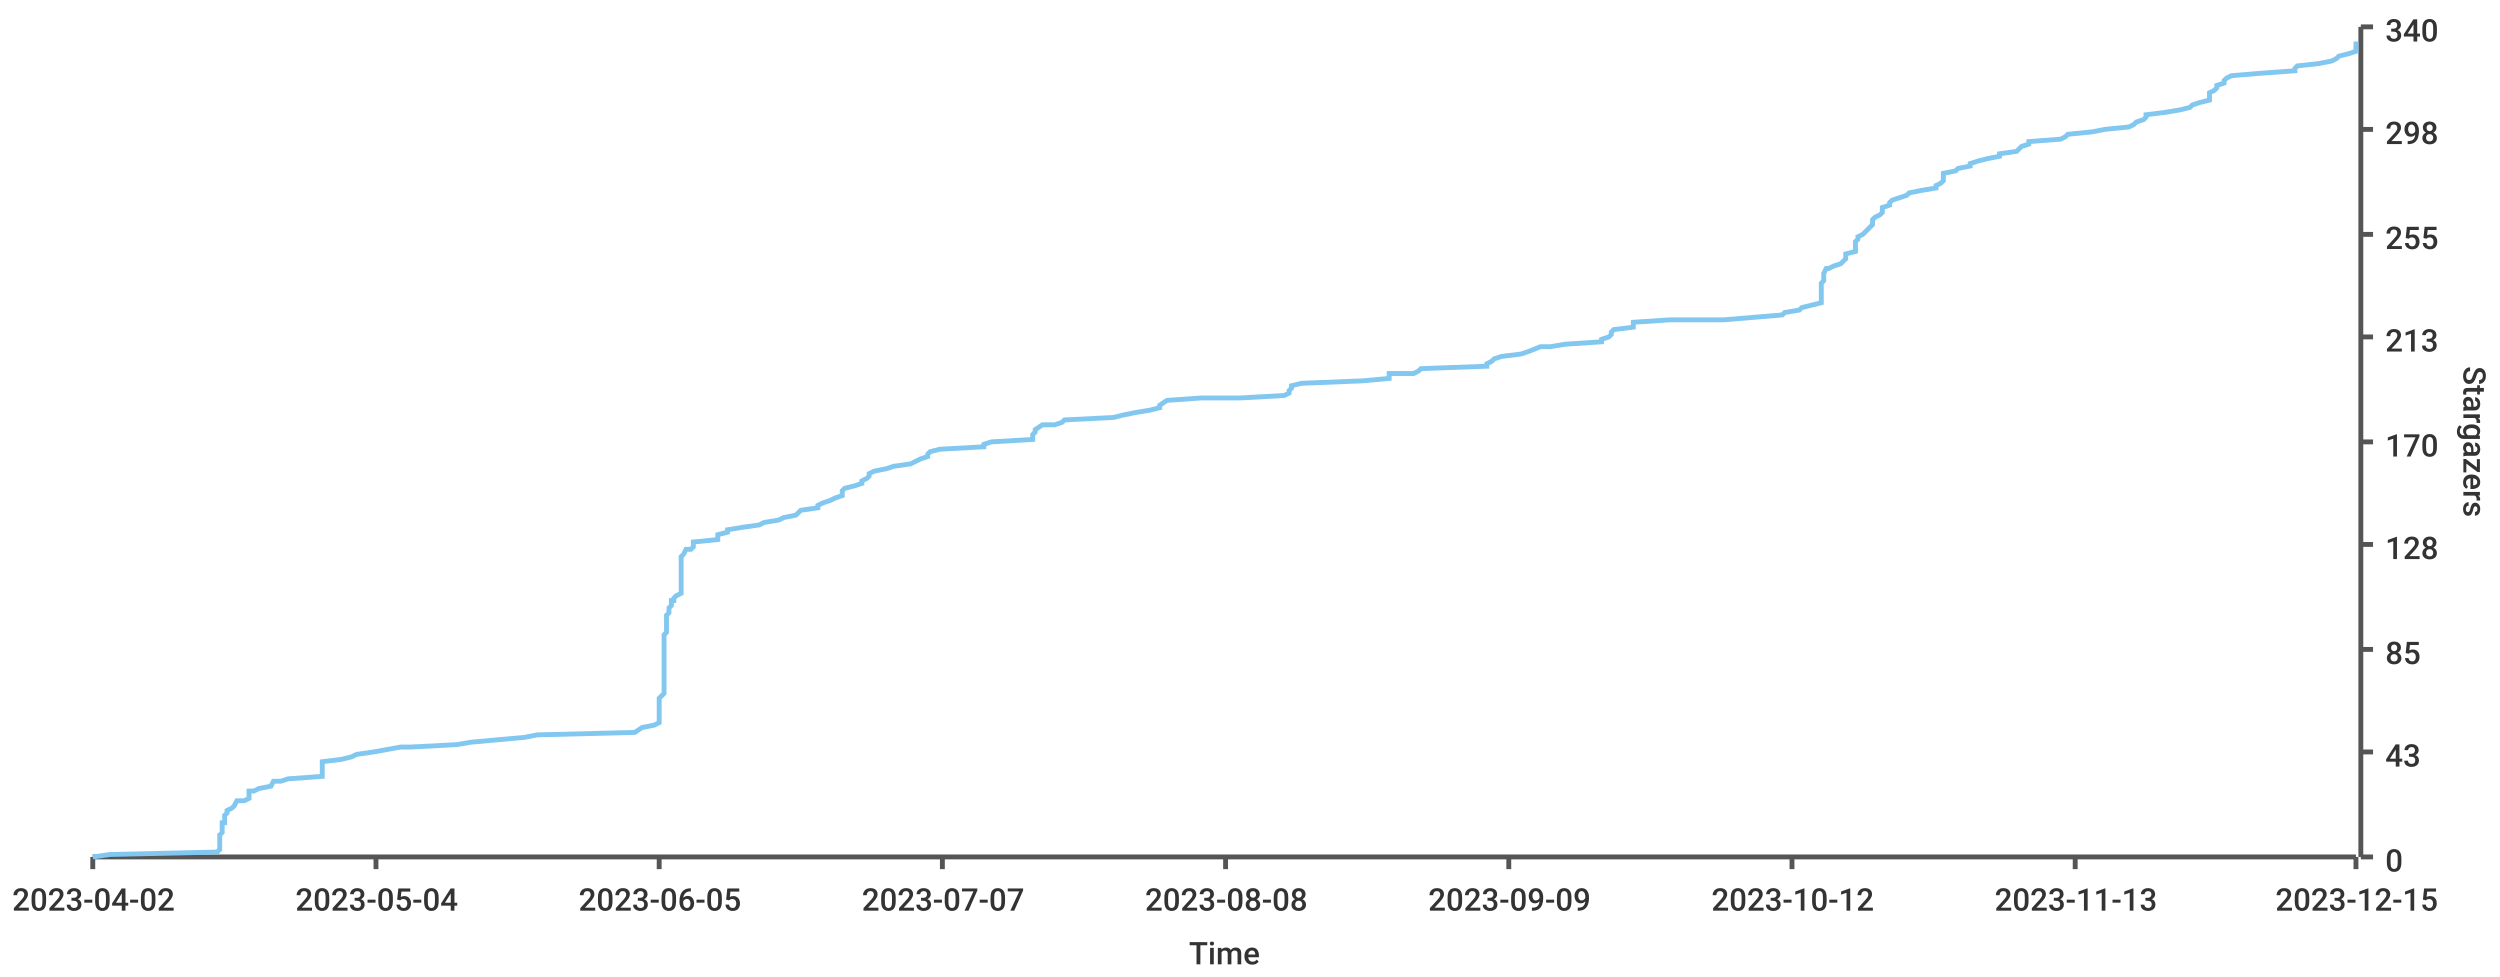
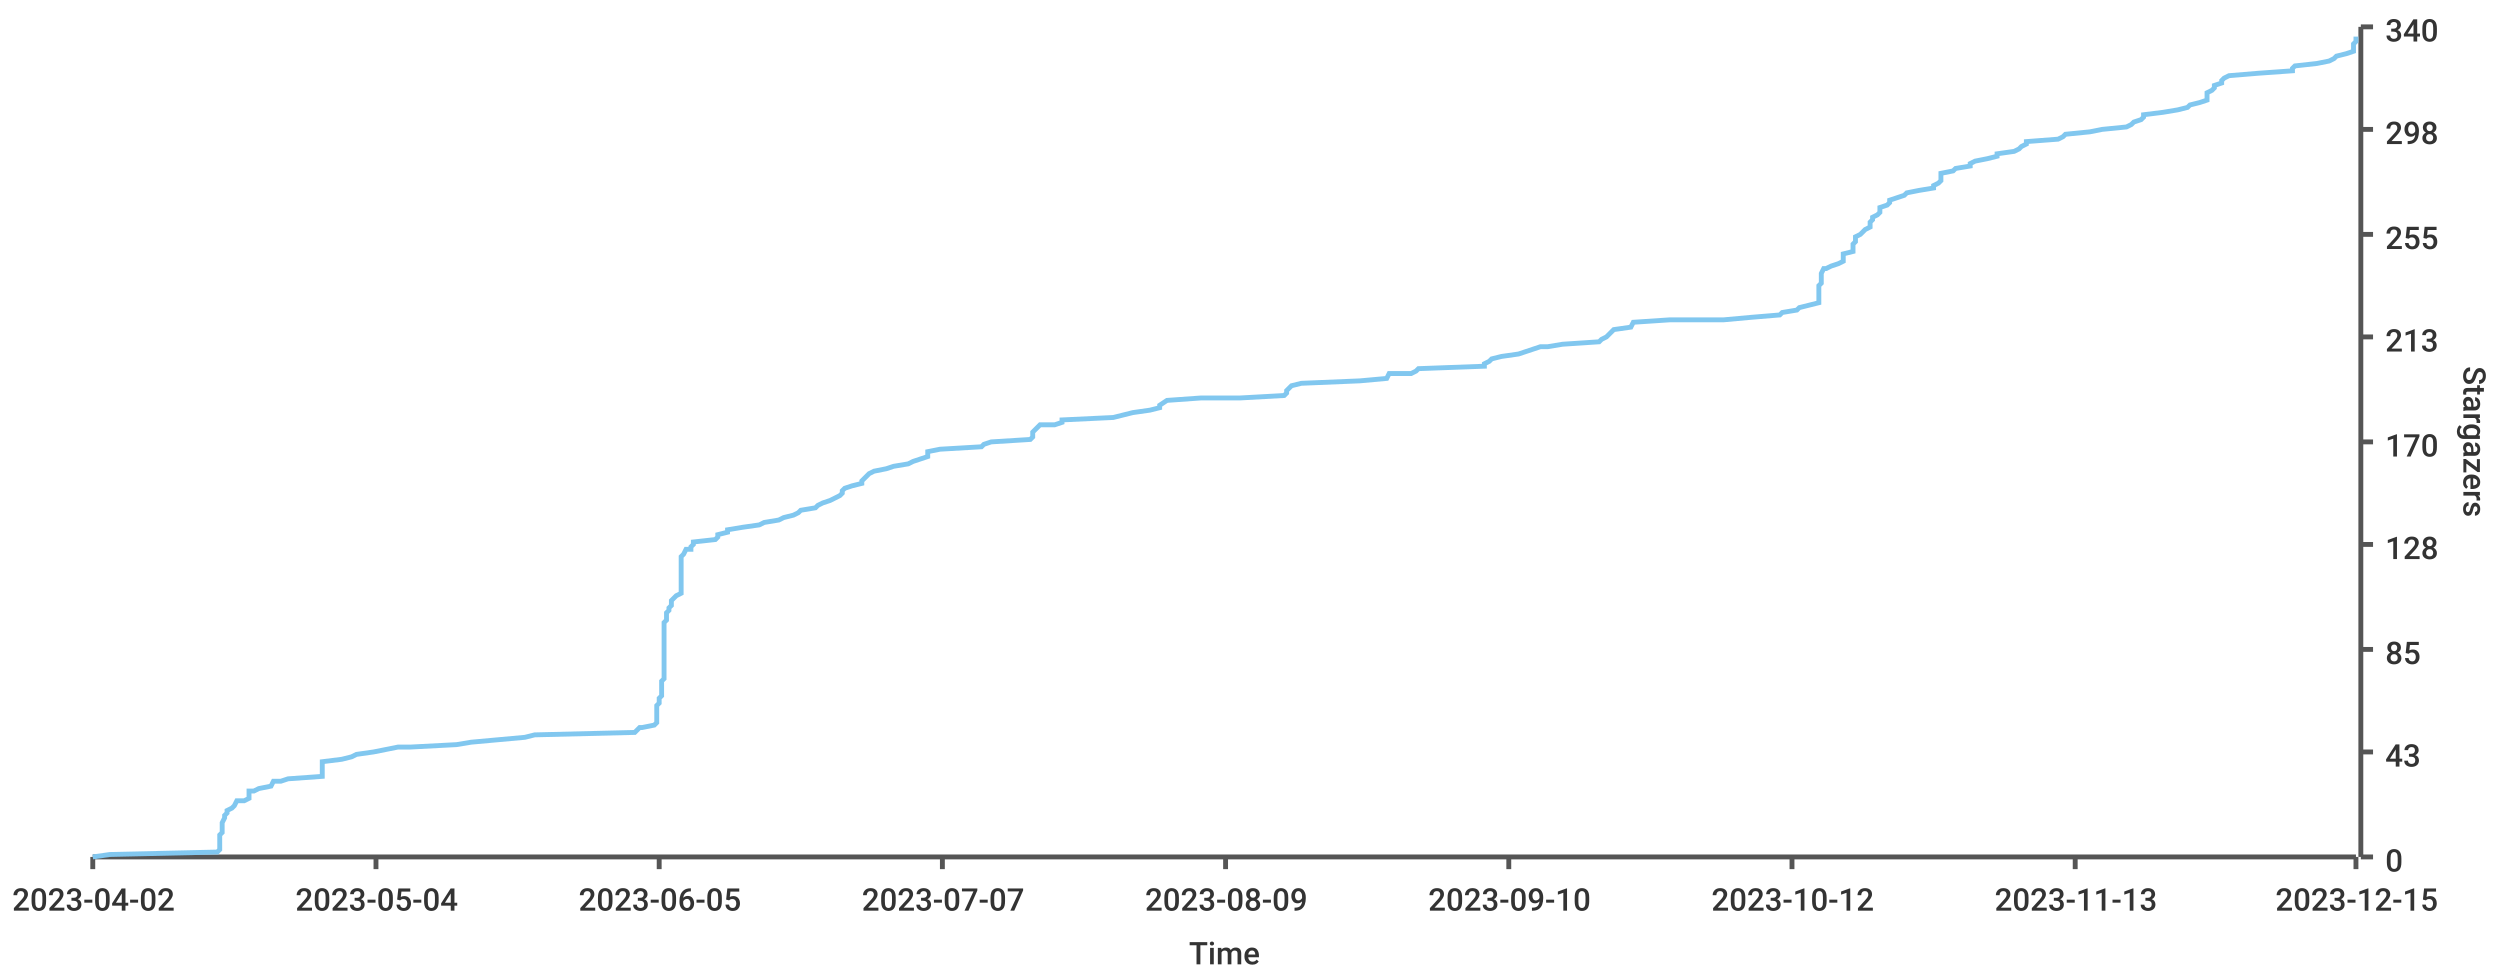
<svg xmlns="http://www.w3.org/2000/svg" width="1024" height="400">\n<path d="M 0 0 L 1024 0 L 1024 400 L 0 400 L 0 0" style="stroke-width:0;stroke:rgba(255,255,255,1.0);fill:rgba(255,255,255,1.0)" />
  <path d="M 38 11 L 965 11 L 965 351 L 38 351 L 38 11" style="stroke-width:0;stroke:rgba(255,255,255,1.0);fill:rgba(255,255,255,1.0)" />
  <path d="M 38 351 L 965 351" style="stroke-width:2;stroke:rgba(85,85,85,1.0);fill:none" />
  <path d="M 38 351 L 38 356" style="stroke-width:2;stroke:rgba(85,85,85,1.0);fill:none" />
  <text x="5" y="373" style="stroke-width:0;stroke:none;fill:rgba(51,51,51,1.0);font-size:12.8px;font-family:'Roboto Medium',sans-serif">2023-04-02</text>
  <path d="M 154 351 L 154 356" style="stroke-width:2;stroke:rgba(85,85,85,1.0);fill:none" />
  <text x="121" y="373" style="stroke-width:0;stroke:none;fill:rgba(51,51,51,1.0);font-size:12.8px;font-family:'Roboto Medium',sans-serif">2023-05-04</text>
  <path d="M 270 351 L 270 356" style="stroke-width:2;stroke:rgba(85,85,85,1.0);fill:none" />
  <text x="237" y="373" style="stroke-width:0;stroke:none;fill:rgba(51,51,51,1.0);font-size:12.8px;font-family:'Roboto Medium',sans-serif">2023-06-05</text>
  <path d="M 386 351 L 386 356" style="stroke-width:2;stroke:rgba(85,85,85,1.0);fill:none" />
  <text x="353" y="373" style="stroke-width:0;stroke:none;fill:rgba(51,51,51,1.0);font-size:12.8px;font-family:'Roboto Medium',sans-serif">2023-07-07</text>
  <path d="M 502 351 L 502 356" style="stroke-width:2;stroke:rgba(85,85,85,1.0);fill:none" />
-   <text x="469" y="373" style="stroke-width:0;stroke:none;fill:rgba(51,51,51,1.0);font-size:12.8px;font-family:'Roboto Medium',sans-serif">2023-08-08</text>
+   <text x="469" y="373" style="stroke-width:0;stroke:none;fill:rgba(51,51,51,1.0);font-size:12.8px;font-family:'Roboto Medium',sans-serif">2023-08-09</text>
  <path d="M 618 351 L 618 356" style="stroke-width:2;stroke:rgba(85,85,85,1.0);fill:none" />
-   <text x="585" y="373" style="stroke-width:0;stroke:none;fill:rgba(51,51,51,1.0);font-size:12.8px;font-family:'Roboto Medium',sans-serif">2023-09-09</text>
+   <text x="585" y="373" style="stroke-width:0;stroke:none;fill:rgba(51,51,51,1.0);font-size:12.8px;font-family:'Roboto Medium',sans-serif">2023-09-10</text>
  <path d="M 734 351 L 734 356" style="stroke-width:2;stroke:rgba(85,85,85,1.0);fill:none" />
  <text x="701" y="373" style="stroke-width:0;stroke:none;fill:rgba(51,51,51,1.0);font-size:12.8px;font-family:'Roboto Medium',sans-serif">2023-10-12</text>
  <path d="M 850 351 L 850 356" style="stroke-width:2;stroke:rgba(85,85,85,1.0);fill:none" />
  <text x="817" y="373" style="stroke-width:0;stroke:none;fill:rgba(51,51,51,1.0);font-size:12.8px;font-family:'Roboto Medium',sans-serif">2023-11-13</text>
  <path d="M 965 351 L 965 356" style="stroke-width:2;stroke:rgba(85,85,85,1.0);fill:none" />
  <text x="932" y="373" style="stroke-width:0;stroke:none;fill:rgba(51,51,51,1.0);font-size:12.8px;font-family:'Roboto Medium',sans-serif">2023-12-15</text>
  <text x="487" y="395" style="stroke-width:0;stroke:none;fill:rgba(51,51,51,1.0);font-size:12.8px;font-family:'Roboto Medium',sans-serif">Time</text>
  <path d="M 967 351 L 967 11" style="stroke-width:2;stroke:rgba(85,85,85,1.0);fill:none" />
  <path d="M 967 351 L 972 351" style="stroke-width:2;stroke:rgba(85,85,85,1.0);fill:none" />
  <text x="977" y="357" style="stroke-width:0;stroke:none;fill:rgba(51,51,51,1.0);font-size:12.8px;font-family:'Roboto Medium',sans-serif">0</text>
  <path d="M 967 308 L 972 308" style="stroke-width:2;stroke:rgba(85,85,85,1.0);fill:none" />
  <text x="977" y="314" style="stroke-width:0;stroke:none;fill:rgba(51,51,51,1.0);font-size:12.8px;font-family:'Roboto Medium',sans-serif">43</text>
  <path d="M 967 266 L 972 266" style="stroke-width:2;stroke:rgba(85,85,85,1.0);fill:none" />
  <text x="977" y="272" style="stroke-width:0;stroke:none;fill:rgba(51,51,51,1.0);font-size:12.8px;font-family:'Roboto Medium',sans-serif">85</text>
  <path d="M 967 223 L 972 223" style="stroke-width:2;stroke:rgba(85,85,85,1.0);fill:none" />
  <text x="977" y="229" style="stroke-width:0;stroke:none;fill:rgba(51,51,51,1.0);font-size:12.8px;font-family:'Roboto Medium',sans-serif">128</text>
  <path d="M 967 181 L 972 181" style="stroke-width:2;stroke:rgba(85,85,85,1.0);fill:none" />
  <text x="977" y="187" style="stroke-width:0;stroke:none;fill:rgba(51,51,51,1.0);font-size:12.8px;font-family:'Roboto Medium',sans-serif">170</text>
  <path d="M 967 138 L 972 138" style="stroke-width:2;stroke:rgba(85,85,85,1.0);fill:none" />
  <text x="977" y="144" style="stroke-width:0;stroke:none;fill:rgba(51,51,51,1.0);font-size:12.8px;font-family:'Roboto Medium',sans-serif">213</text>
  <path d="M 967 96 L 972 96" style="stroke-width:2;stroke:rgba(85,85,85,1.0);fill:none" />
  <text x="977" y="102" style="stroke-width:0;stroke:none;fill:rgba(51,51,51,1.0);font-size:12.8px;font-family:'Roboto Medium',sans-serif">255</text>
  <path d="M 967 53 L 972 53" style="stroke-width:2;stroke:rgba(85,85,85,1.0);fill:none" />
  <text x="977" y="59" style="stroke-width:0;stroke:none;fill:rgba(51,51,51,1.0);font-size:12.8px;font-family:'Roboto Medium',sans-serif">298</text>
  <path d="M 967 11 L 972 11" style="stroke-width:2;stroke:rgba(85,85,85,1.0);fill:none" />
  <text x="977" y="17" style="stroke-width:0;stroke:none;fill:rgba(51,51,51,1.0);font-size:12.8px;font-family:'Roboto Medium',sans-serif">340</text>
  <text x="1009" y="150" style="stroke-width:0;stroke:none;fill:rgba(51,51,51,1.0);font-size:12.8px;font-family:'Roboto Medium',sans-serif" transform="rotate(90.00,1009,150)">Stargazers</text>
-   <path d="M 38 351 L 45 350 L 89 349 L 90 348 L 90 347 L 90 346 L 90 345 L 90 344 L 90 343 L 90 342 L 91 341 L 91 339 L 91 339 L 91 337 L 92 337 L 92 335 L 92 335 L 92 334 L 93 333 L 93 332 L 95 331 L 96 330 L 97 328 L 100 328 L 102 327 L 102 326 L 102 324 L 104 324 L 106 323 L 111 322 L 112 320 L 115 320 L 118 319 L 132 318 L 132 317 L 132 316 L 132 315 L 132 314 L 132 313 L 132 312 L 140 311 L 144 310 L 146 309 L 153 308 L 164 306 L 168 306 L 187 305 L 193 304 L 204 303 L 215 302 L 220 301 L 260 300 L 263 298 L 263 298 L 268 297 L 270 296 L 270 295 L 270 294 L 270 293 L 270 292 L 270 290 L 270 290 L 270 289 L 270 288 L 270 287 L 270 286 L 271 285 L 272 284 L 272 283 L 272 282 L 272 281 L 272 280 L 272 279 L 272 278 L 272 277 L 272 276 L 272 275 L 272 274 L 272 273 L 272 272 L 272 271 L 272 270 L 272 269 L 272 268 L 272 267 L 272 266 L 272 265 L 272 264 L 272 262 L 272 262 L 272 261 L 272 260 L 273 259 L 273 257 L 273 257 L 273 256 L 273 255 L 273 254 L 273 253 L 273 252 L 274 251 L 274 250 L 274 249 L 275 248 L 275 246 L 276 246 L 276 245 L 277 244 L 279 243 L 279 241 L 279 241 L 279 240 L 279 239 L 279 238 L 279 237 L 279 236 L 279 235 L 279 234 L 279 233 L 279 232 L 279 230 L 279 230 L 279 229 L 279 228 L 280 227 L 281 225 L 283 225 L 284 224 L 284 223 L 284 222 L 294 221 L 294 220 L 294 219 L 298 218 L 298 217 L 304 216 L 311 215 L 313 214 L 319 213 L 321 212 L 326 211 L 327 210 L 328 209 L 335 208 L 335 207 L 337 206 L 340 205 L 342 204 L 345 203 L 345 202 L 345 201 L 346 200 L 350 199 L 353 198 L 353 197 L 355 196 L 356 195 L 356 194 L 358 193 L 363 192 L 366 191 L 373 190 L 375 189 L 377 188 L 380 187 L 380 186 L 381 185 L 385 184 L 403 183 L 403 182 L 406 181 L 423 180 L 423 179 L 423 178 L 424 177 L 424 176 L 427 174 L 432 174 L 435 173 L 436 172 L 456 171 L 460 170 L 465 169 L 471 168 L 475 167 L 475 166 L 478 164 L 492 163 L 508 163 L 526 162 L 528 161 L 528 160 L 529 159 L 529 158 L 533 157 L 558 156 L 569 155 L 569 153 L 579 153 L 581 152 L 582 151 L 609 150 L 609 149 L 611 148 L 612 147 L 615 146 L 623 145 L 626 144 L 631 142 L 635 142 L 641 141 L 656 140 L 656 139 L 659 138 L 660 137 L 660 136 L 661 135 L 669 134 L 669 132 L 684 131 L 706 131 L 718 130 L 730 129 L 731 128 L 737 127 L 738 126 L 742 125 L 746 124 L 746 123 L 746 121 L 746 121 L 746 120 L 746 119 L 746 118 L 746 117 L 746 116 L 747 115 L 747 114 L 747 113 L 747 112 L 748 110 L 749 110 L 751 109 L 754 108 L 755 107 L 756 106 L 756 105 L 756 104 L 760 103 L 760 102 L 760 100 L 760 100 L 760 99 L 761 98 L 761 97 L 763 96 L 764 95 L 765 94 L 766 93 L 767 92 L 767 91 L 767 90 L 768 89 L 770 88 L 771 87 L 771 86 L 771 85 L 774 84 L 774 83 L 775 82 L 778 81 L 781 80 L 782 79 L 787 78 L 793 77 L 793 76 L 795 75 L 796 74 L 796 73 L 796 72 L 796 71 L 801 70 L 802 69 L 807 68 L 807 67 L 810 66 L 814 65 L 819 64 L 819 63 L 826 62 L 827 61 L 828 60 L 831 59 L 831 58 L 844 57 L 846 56 L 847 55 L 857 54 L 862 53 L 872 52 L 874 51 L 875 50 L 878 49 L 879 48 L 879 47 L 887 46 L 893 45 L 897 44 L 898 43 L 901 42 L 905 41 L 905 40 L 905 39 L 905 38 L 907 37 L 908 36 L 908 35 L 911 34 L 911 33 L 912 32 L 914 31 L 926 30 L 940 29 L 940 28 L 941 27 L 950 26 L 955 25 L 957 24 L 958 23 L 962 22 L 965 21 L 965 20 L 965 19 L 965 18 L 965 17" style="stroke-width:2;stroke:rgba(129,199,239,1.0);fill:none" />
+   <path d="M 38 351 L 45 350 L 89 349 L 90 348 L 90 347 L 90 346 L 90 345 L 90 344 L 90 343 L 90 342 L 91 341 L 91 339 L 91 339 L 91 337 L 91 337 L 92 335 L 92 335 L 92 334 L 93 333 L 93 332 L 95 331 L 96 330 L 97 328 L 100 328 L 102 327 L 102 326 L 102 324 L 104 324 L 106 323 L 111 322 L 112 320 L 115 320 L 118 319 L 132 318 L 132 317 L 132 316 L 132 315 L 132 314 L 132 313 L 132 312 L 140 311 L 144 310 L 146 309 L 153 308 L 163 306 L 168 306 L 187 305 L 193 304 L 204 303 L 215 302 L 219 301 L 260 300 L 262 298 L 263 298 L 268 297 L 269 296 L 269 295 L 269 294 L 269 293 L 269 292 L 269 290 L 269 290 L 269 289 L 270 288 L 270 287 L 270 286 L 271 285 L 271 284 L 271 283 L 271 282 L 271 281 L 271 280 L 271 279 L 272 278 L 272 277 L 272 276 L 272 275 L 272 274 L 272 273 L 272 272 L 272 271 L 272 270 L 272 269 L 272 268 L 272 267 L 272 266 L 272 265 L 272 264 L 272 262 L 272 262 L 272 261 L 272 260 L 272 259 L 272 257 L 272 257 L 272 256 L 272 255 L 273 254 L 273 253 L 273 252 L 273 251 L 274 250 L 274 249 L 275 248 L 275 246 L 275 246 L 276 245 L 277 244 L 279 243 L 279 241 L 279 241 L 279 240 L 279 239 L 279 238 L 279 237 L 279 236 L 279 235 L 279 234 L 279 233 L 279 232 L 279 230 L 279 230 L 279 229 L 279 228 L 280 227 L 281 225 L 283 225 L 283 224 L 284 223 L 284 222 L 293 221 L 294 220 L 294 219 L 298 218 L 298 217 L 304 216 L 311 215 L 313 214 L 319 213 L 321 212 L 325 211 L 327 210 L 328 209 L 334 208 L 335 207 L 337 206 L 340 205 L 342 204 L 344 203 L 345 202 L 345 201 L 346 200 L 349 199 L 353 198 L 353 197 L 354 196 L 355 195 L 356 194 L 358 193 L 363 192 L 366 191 L 372 190 L 374 189 L 377 188 L 380 187 L 380 186 L 380 185 L 385 184 L 402 183 L 403 182 L 406 181 L 422 180 L 423 179 L 423 178 L 423 177 L 424 176 L 426 174 L 432 174 L 435 173 L 435 172 L 456 171 L 460 170 L 464 169 L 471 168 L 475 167 L 475 166 L 478 164 L 492 163 L 508 163 L 526 162 L 527 161 L 527 160 L 528 159 L 529 158 L 533 157 L 557 156 L 568 155 L 569 153 L 578 153 L 580 152 L 581 151 L 608 150 L 608 149 L 610 148 L 611 147 L 615 146 L 622 145 L 625 144 L 631 142 L 634 142 L 640 141 L 655 140 L 656 139 L 658 138 L 659 137 L 660 136 L 661 135 L 668 134 L 669 132 L 684 131 L 706 131 L 717 130 L 729 129 L 730 128 L 736 127 L 737 126 L 741 125 L 745 124 L 745 123 L 745 121 L 745 121 L 745 120 L 745 119 L 745 118 L 745 117 L 746 116 L 746 115 L 746 114 L 746 113 L 746 112 L 747 110 L 748 110 L 750 109 L 753 108 L 755 107 L 755 106 L 755 105 L 755 104 L 759 103 L 759 102 L 759 100 L 759 100 L 760 99 L 760 98 L 760 97 L 762 96 L 763 95 L 764 94 L 766 93 L 766 92 L 766 91 L 767 90 L 767 89 L 769 88 L 770 87 L 770 86 L 770 85 L 773 84 L 774 83 L 774 82 L 777 81 L 780 80 L 781 79 L 786 78 L 792 77 L 792 76 L 794 75 L 795 74 L 795 73 L 795 72 L 795 71 L 800 70 L 801 69 L 807 68 L 807 67 L 809 66 L 814 65 L 818 64 L 818 63 L 825 62 L 827 61 L 828 60 L 830 59 L 830 58 L 843 57 L 845 56 L 846 55 L 856 54 L 861 53 L 871 52 L 873 51 L 874 50 L 877 49 L 878 48 L 878 47 L 886 46 L 892 45 L 896 44 L 897 43 L 901 42 L 904 41 L 904 40 L 904 39 L 904 38 L 906 37 L 907 36 L 907 35 L 910 34 L 910 33 L 911 32 L 913 31 L 925 30 L 939 29 L 939 28 L 940 27 L 949 26 L 954 25 L 956 24 L 957 23 L 961 22 L 964 21 L 964 20 L 964 19 L 964 18 L 965 17 L 965 16 L 965 15" style="stroke-width:2;stroke:rgba(129,199,239,1.0);fill:none" />
</svg>
